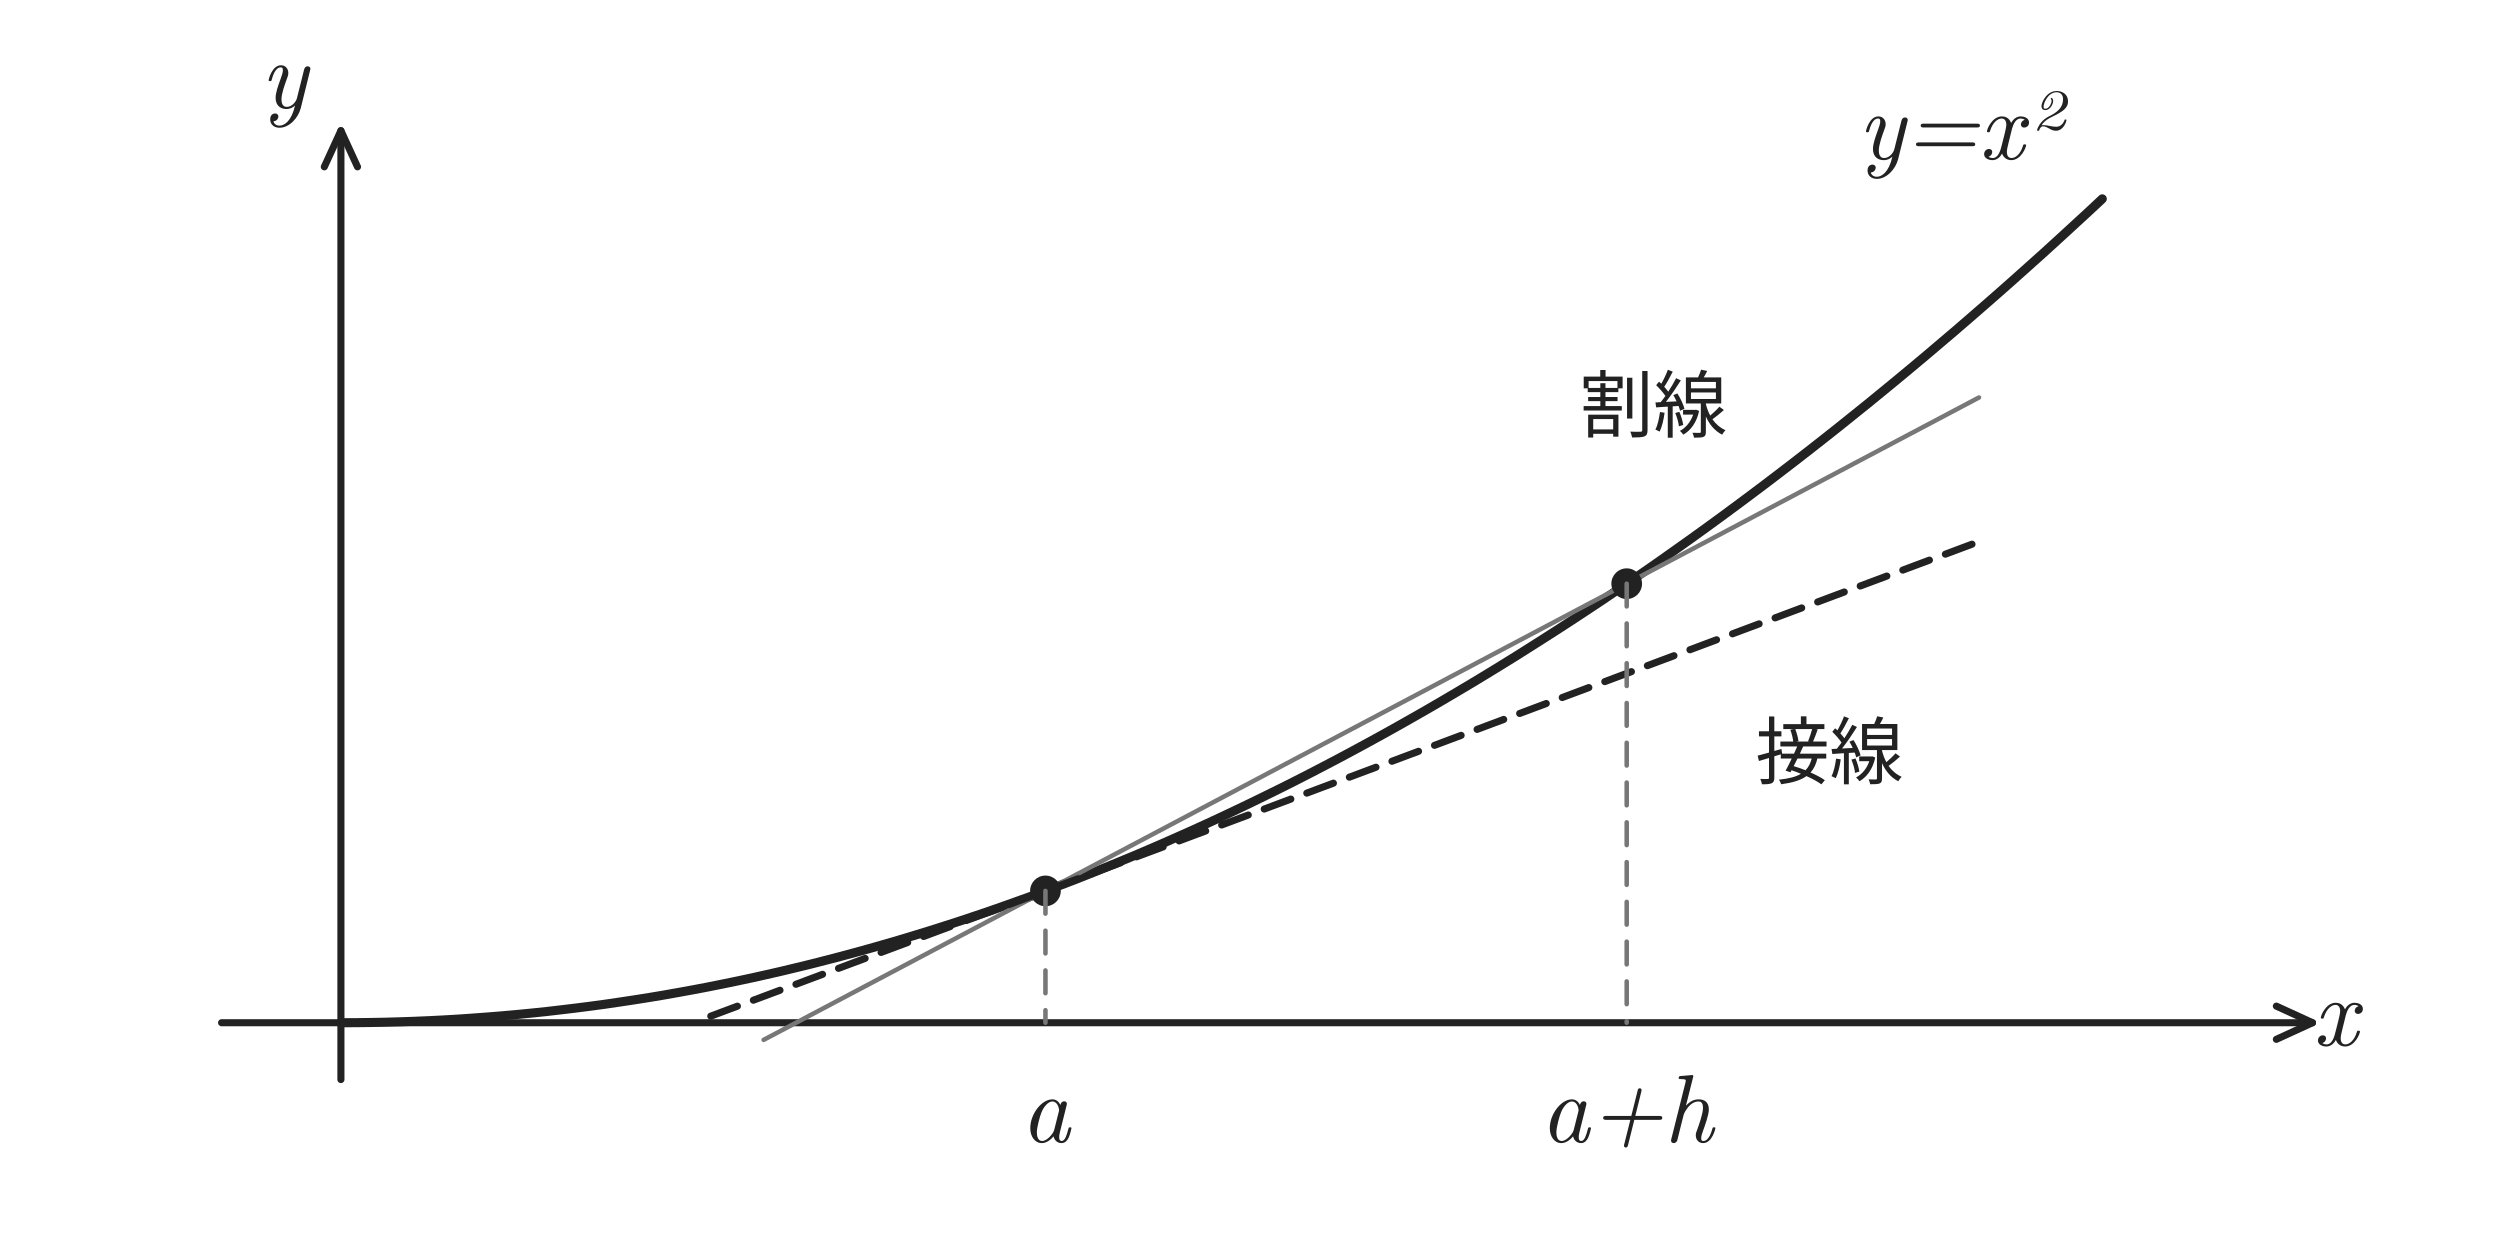
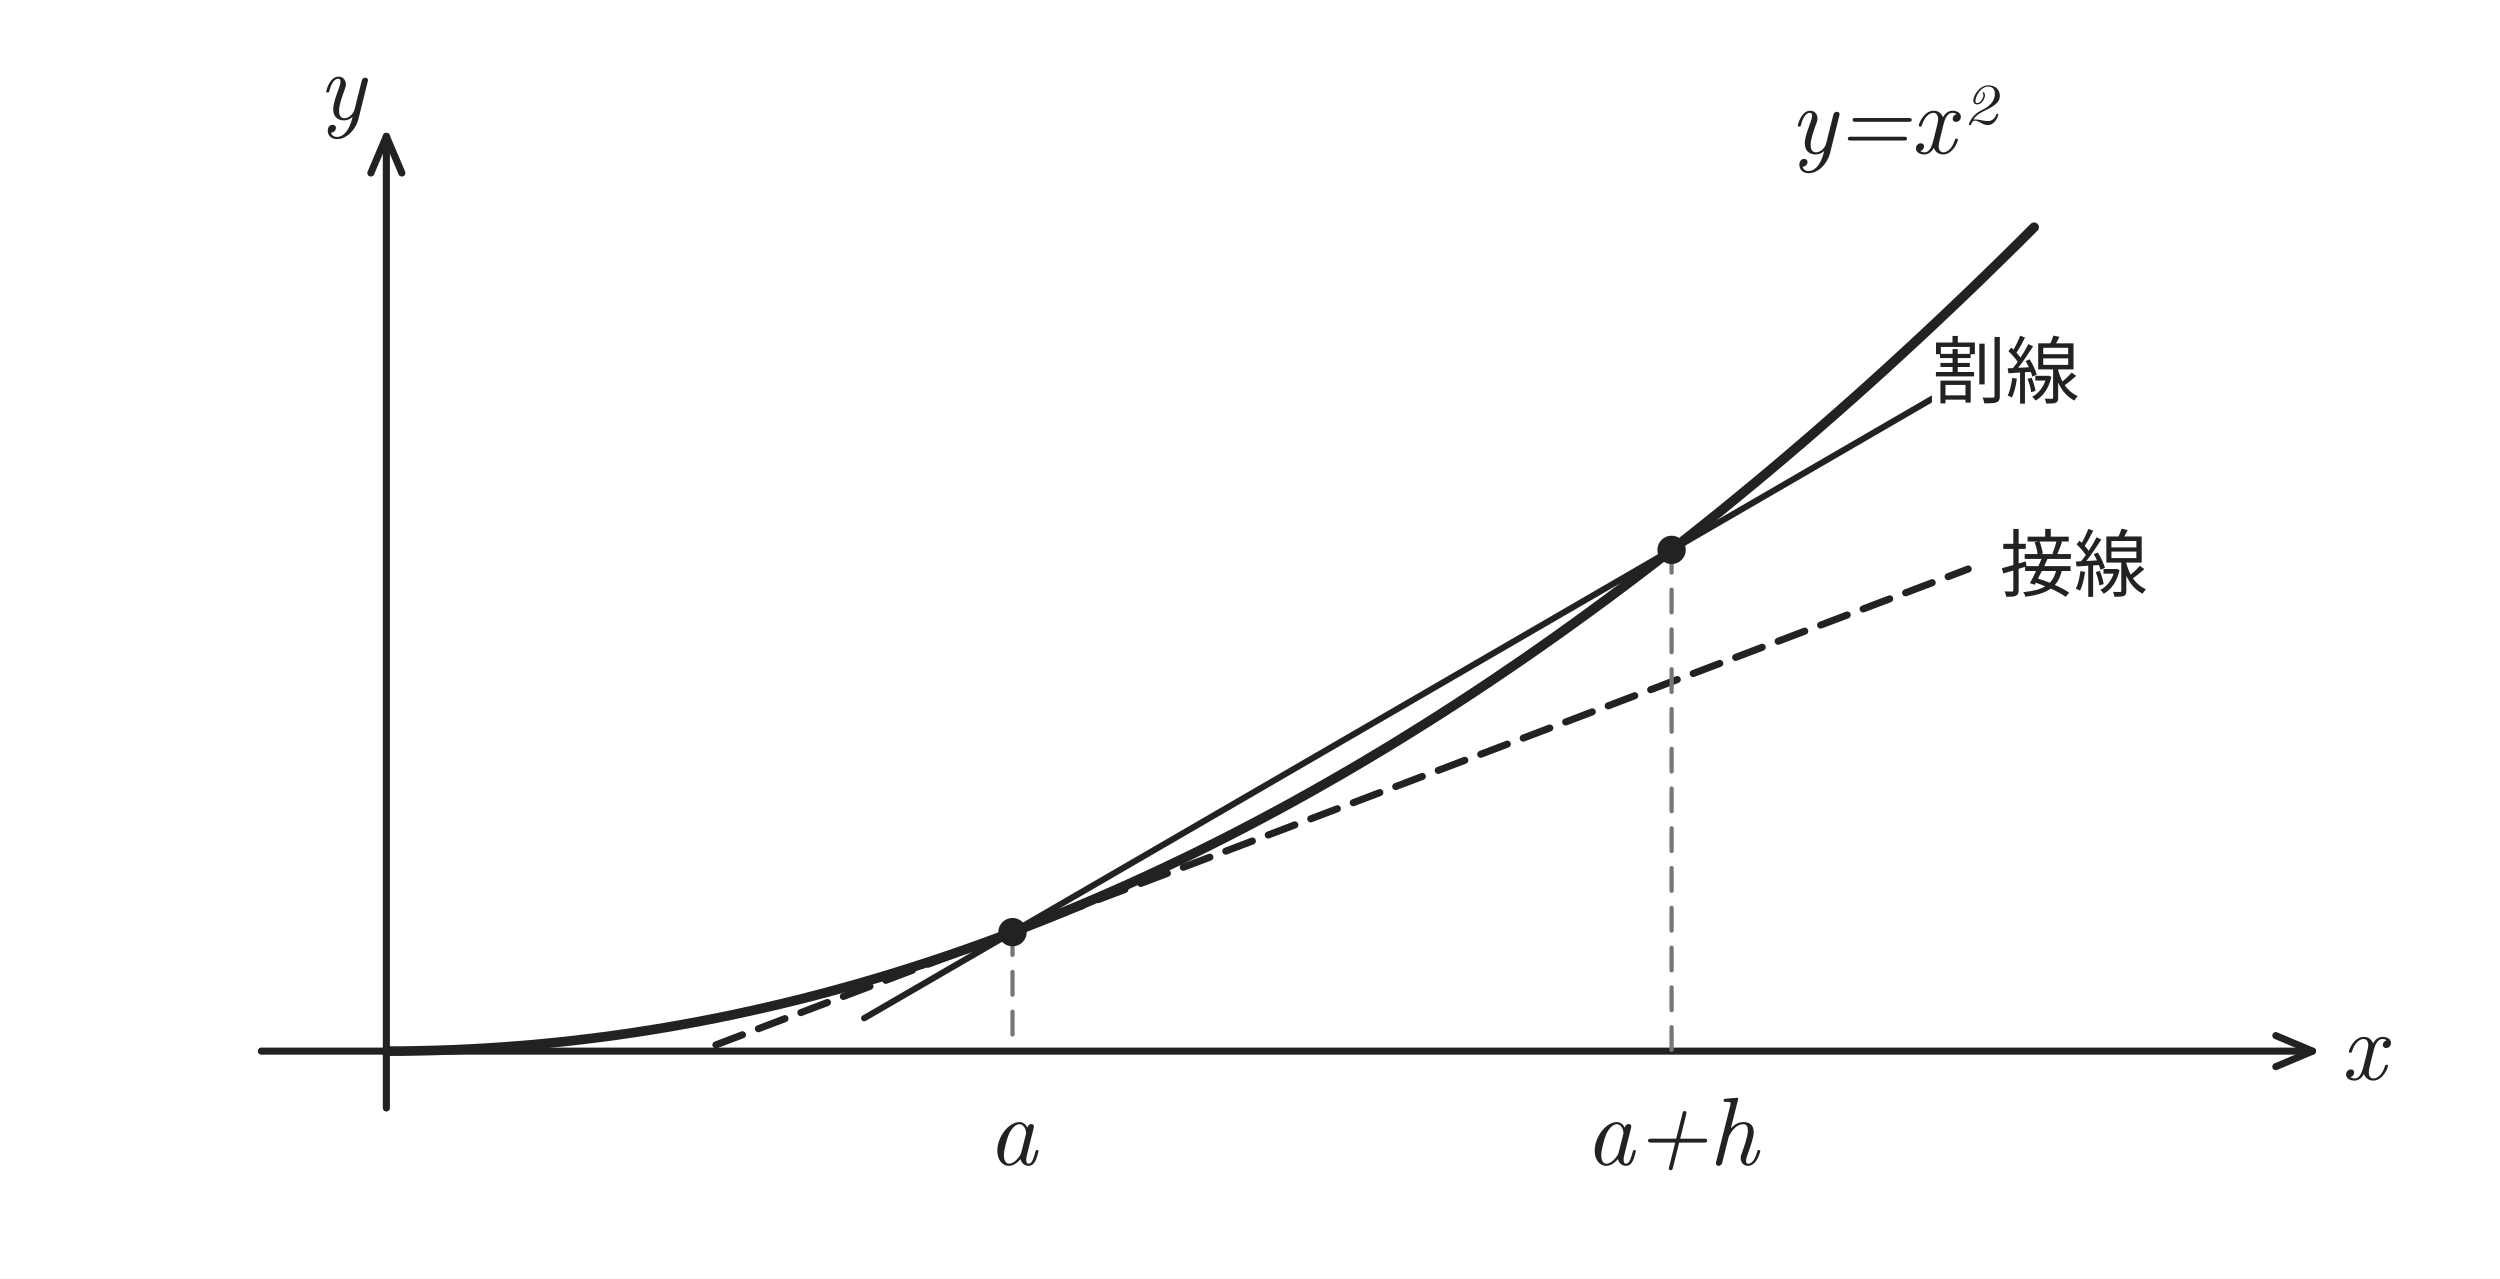
- <svg xmlns="http://www.w3.org/2000/svg" viewBox="0 0 440 220" role="img">
-   <rect width="440" height="220" fill="#fff" />
+ <svg xmlns="http://www.w3.org/2000/svg" viewBox="0 0 440 225" role="img">
+   <rect width="440" height="225" fill="#fff" />
  <g font-family="'Latin Modern Roman','CMU Serif','STIX Two Text','Times New Roman',serif" font-size="17" fill="none" stroke="#222" stroke-width="1.25" stroke-linecap="round" stroke-linejoin="round">
-     <line x1="39" y1="180" x2="407" y2="180" />
-     <path d="M400.64 182.92 L407 180 L400.64 177.08" />
-     <line x1="60" y1="190" x2="60" y2="23" />
-     <path d="M62.92 29.36 L60 23 L57.08 29.36" />
-     <text x="411" y="184" fill="#222" stroke="none" font-style="italic" text-anchor="middle">x</text>
-     <text x="50" y="19" fill="#222" stroke="none" font-style="italic" text-anchor="middle">y</text>
-     <path d="M60 180 L62.58 179.99 L65.17 179.96 L67.75 179.91 L70.33 179.84 L72.92 179.75 L75.5 179.64 L78.08 179.51 L80.67 179.36 L83.25 179.18 L85.83 178.99 L88.42 178.78 L91 178.55 L93.58 178.3 L96.17 178.03 L98.75 177.73 L101.33 177.42 L103.92 177.09 L106.5 176.74 L109.08 176.36 L111.67 175.97 L114.25 175.56 L116.83 175.13 L119.42 174.67 L122 174.2 L124.58 173.71 L127.17 173.19 L129.75 172.66 L132.33 172.11 L134.92 171.53 L137.5 170.94 L140.08 170.32 L142.67 169.69 L145.25 169.03 L147.83 168.36 L150.42 167.66 L153 166.95 L155.58 166.21 L158.17 165.46 L160.75 164.68 L163.33 163.89 L165.92 163.07 L168.5 162.24 L171.08 161.38 L173.67 160.51 L176.25 159.61 L178.83 158.69 L181.42 157.76 L184 156.8 L186.58 155.82 L189.17 154.83 L191.75 153.81 L194.33 152.77 L196.92 151.71 L199.5 150.64 L202.08 149.54 L204.67 148.42 L207.25 147.28 L209.83 146.13 L212.42 144.95 L215 143.75 L217.58 142.53 L220.17 141.29 L222.75 140.03 L225.33 138.76 L227.92 137.46 L230.5 136.14 L233.08 134.8 L235.67 133.44 L238.25 132.06 L240.83 130.66 L243.42 129.24 L246 127.8 L248.58 126.34 L251.17 124.86 L253.75 123.36 L256.33 121.84 L258.92 120.3 L261.5 118.74 L264.08 117.16 L266.67 115.56 L269.25 113.93 L271.83 112.29 L274.42 110.63 L277 108.95 L279.58 107.25 L282.17 105.53 L284.75 103.78 L287.33 102.02 L289.92 100.24 L292.5 98.44 L295.08 96.61 L297.67 94.77 L300.25 92.91 L302.83 91.03 L305.42 89.12 L308 87.2 L310.58 85.26 L313.17 83.29 L315.75 81.31 L318.33 79.31 L320.92 77.28 L323.5 75.24 L326.08 73.17 L328.67 71.09 L331.25 68.98 L333.83 66.86 L336.42 64.71 L339 62.55 L341.58 60.36 L344.17 58.16 L346.75 55.93 L349.33 53.69 L351.92 51.42 L354.5 49.14 L357.08 46.83 L359.67 44.51 L362.25 42.16 L364.83 39.79 L367.42 37.41 L370 35" stroke-width="1.6" />
-     <line x1="134.4" y1="183.016" x2="348.3" y2="69.959" stroke="#777" stroke-width=".8" />
-     <line x1="125.1" y1="178.84" x2="348.3" y2="95.32" stroke-dasharray="5 3" />
-     <circle cx="184" cy="156.8" r="2.7" fill="#222" stroke="none" />
-     <line x1="184" y1="156.8" x2="184" y2="180" stroke="#777" stroke-width=".8" stroke-dasharray="4 3" />
-     <text x="184" y="201" fill="#222" stroke="none" font-style="italic" text-anchor="middle">a</text>
-     <circle cx="286.3" cy="102.73" r="2.7" fill="#222" stroke="none" />
-     <line x1="286.3" y1="102.73" x2="286.3" y2="180" stroke="#777" stroke-width=".8" stroke-dasharray="4 3" />
-     <text x="286.3" y="201" fill="#222" stroke="none" font-style="italic" text-anchor="middle">a+h</text>
-     <text x="327" y="28" fill="#222" stroke="none" font-style="italic">y=x²</text>
-     <text x="246" y="73" fill="#222" stroke="none" font-style="italic" />
-     <text x="278" y="76" fill="#222" stroke="none" font-style="normal" font-size="13">割線</text>
-     <text x="309" y="137" fill="#222" stroke="none" font-style="normal" font-size="13">接線</text>
+     <line x1="46" y1="185" x2="407" y2="185" />
+     <path d="M400.55 187.73 L407 185 L400.55 182.27" stroke-dasharray="none" />
+     <line x1="68" y1="195" x2="68" y2="24" />
+     <path d="M70.73 30.45 L68 24 L65.27 30.45" stroke-dasharray="none" />
+     <text x="412" y="190" fill="#222" stroke="none" font-style="italic">x</text>
+     <text x="56" y="21" fill="#222" stroke="none" font-style="italic">y</text>
+     <path d="M68 185 L70.9 184.99 L73.8 184.94 L76.7 184.87 L79.6 184.77 L82.5 184.64 L85.4 184.48 L88.3 184.29 L91.2 184.07 L94.1 183.83 L97 183.55 L99.9 183.25 L102.8 182.91 L105.7 182.55 L108.6 182.16 L111.5 181.74 L114.4 181.29 L117.3 180.81 L120.2 180.3 L123.1 179.77 L126 179.2 L128.9 178.61 L131.8 177.98 L134.7 177.33 L137.6 176.65 L140.5 175.94 L143.4 175.2 L146.3 174.43 L149.2 173.63 L152.1 172.81 L155 171.95 L157.9 171.07 L160.8 170.15 L163.7 169.21 L166.6 168.24 L169.5 167.24 L172.4 166.21 L175.3 165.15 L178.2 164.06 L181.1 162.95 L184 161.8 L186.9 160.63 L189.8 159.42 L192.7 158.19 L195.6 156.93 L198.5 155.64 L201.4 154.32 L204.3 152.97 L207.2 151.59 L210.1 150.19 L213 148.75 L215.9 147.29 L218.8 145.79 L221.7 144.27 L224.6 142.72 L227.5 141.14 L230.4 139.53 L233.3 137.89 L236.2 136.22 L239.1 134.53 L242 132.8 L244.9 131.05 L247.8 129.26 L250.7 127.45 L253.6 125.61 L256.5 123.74 L259.4 121.84 L262.3 119.91 L265.2 117.95 L268.1 115.97 L271 113.95 L273.9 111.91 L276.8 109.83 L279.7 107.73 L282.6 105.6 L285.5 103.44 L288.4 101.25 L291.3 99.03 L294.2 96.78 L297.1 94.51 L300 92.2 L302.9 89.87 L305.8 87.5 L308.7 85.11 L311.6 82.69 L314.5 80.24 L317.4 77.76 L320.3 75.25 L323.2 72.71 L326.1 70.15 L329 67.55 L331.9 64.93 L334.8 62.27 L337.7 59.59 L340.6 56.88 L343.5 54.14 L346.4 51.37 L349.3 48.57 L352.2 45.74 L355.1 42.89 L358 40" stroke-width="1.7" />
+     <line x1="152.1" y1="179.2" x2="340.6" y2="69.87" stroke-width="1.1" />
+     <line x1="126" y1="183.9" x2="346.4" y2="100.15" stroke-dasharray="5 3" />
+     <line x1="178.2" y1="164.06" x2="178.2" y2="185" stroke="#777" stroke-width=".75" stroke-dasharray="4 3" />
+     <circle cx="178.2" cy="164.06" r="2.5" fill="#222" stroke="none" />
+     <text x="178.2" y="205" fill="#222" stroke="none" font-style="italic" text-anchor="middle">a</text>
+     <line x1="294.2" y1="96.78" x2="294.2" y2="185" stroke="#777" stroke-width=".75" stroke-dasharray="4 3" />
+     <circle cx="294.2" cy="96.78" r="2.5" fill="#222" stroke="none" />
+     <text x="294.2" y="205" fill="#222" stroke="none" font-style="italic" text-anchor="middle">a+h</text>
+     <text x="315" y="27" fill="#222" stroke="none" font-style="italic">y=x²</text>
+     <text x="340" y="70" fill="#222" stroke="white" font-style="normal" font-size="13" stroke-width="3" paint-order="stroke fill">割線</text>
+     <text x="352" y="104" fill="#222" stroke="white" font-style="normal" font-size="13" stroke-width="3" paint-order="stroke fill">接線</text>
  </g>
</svg>
